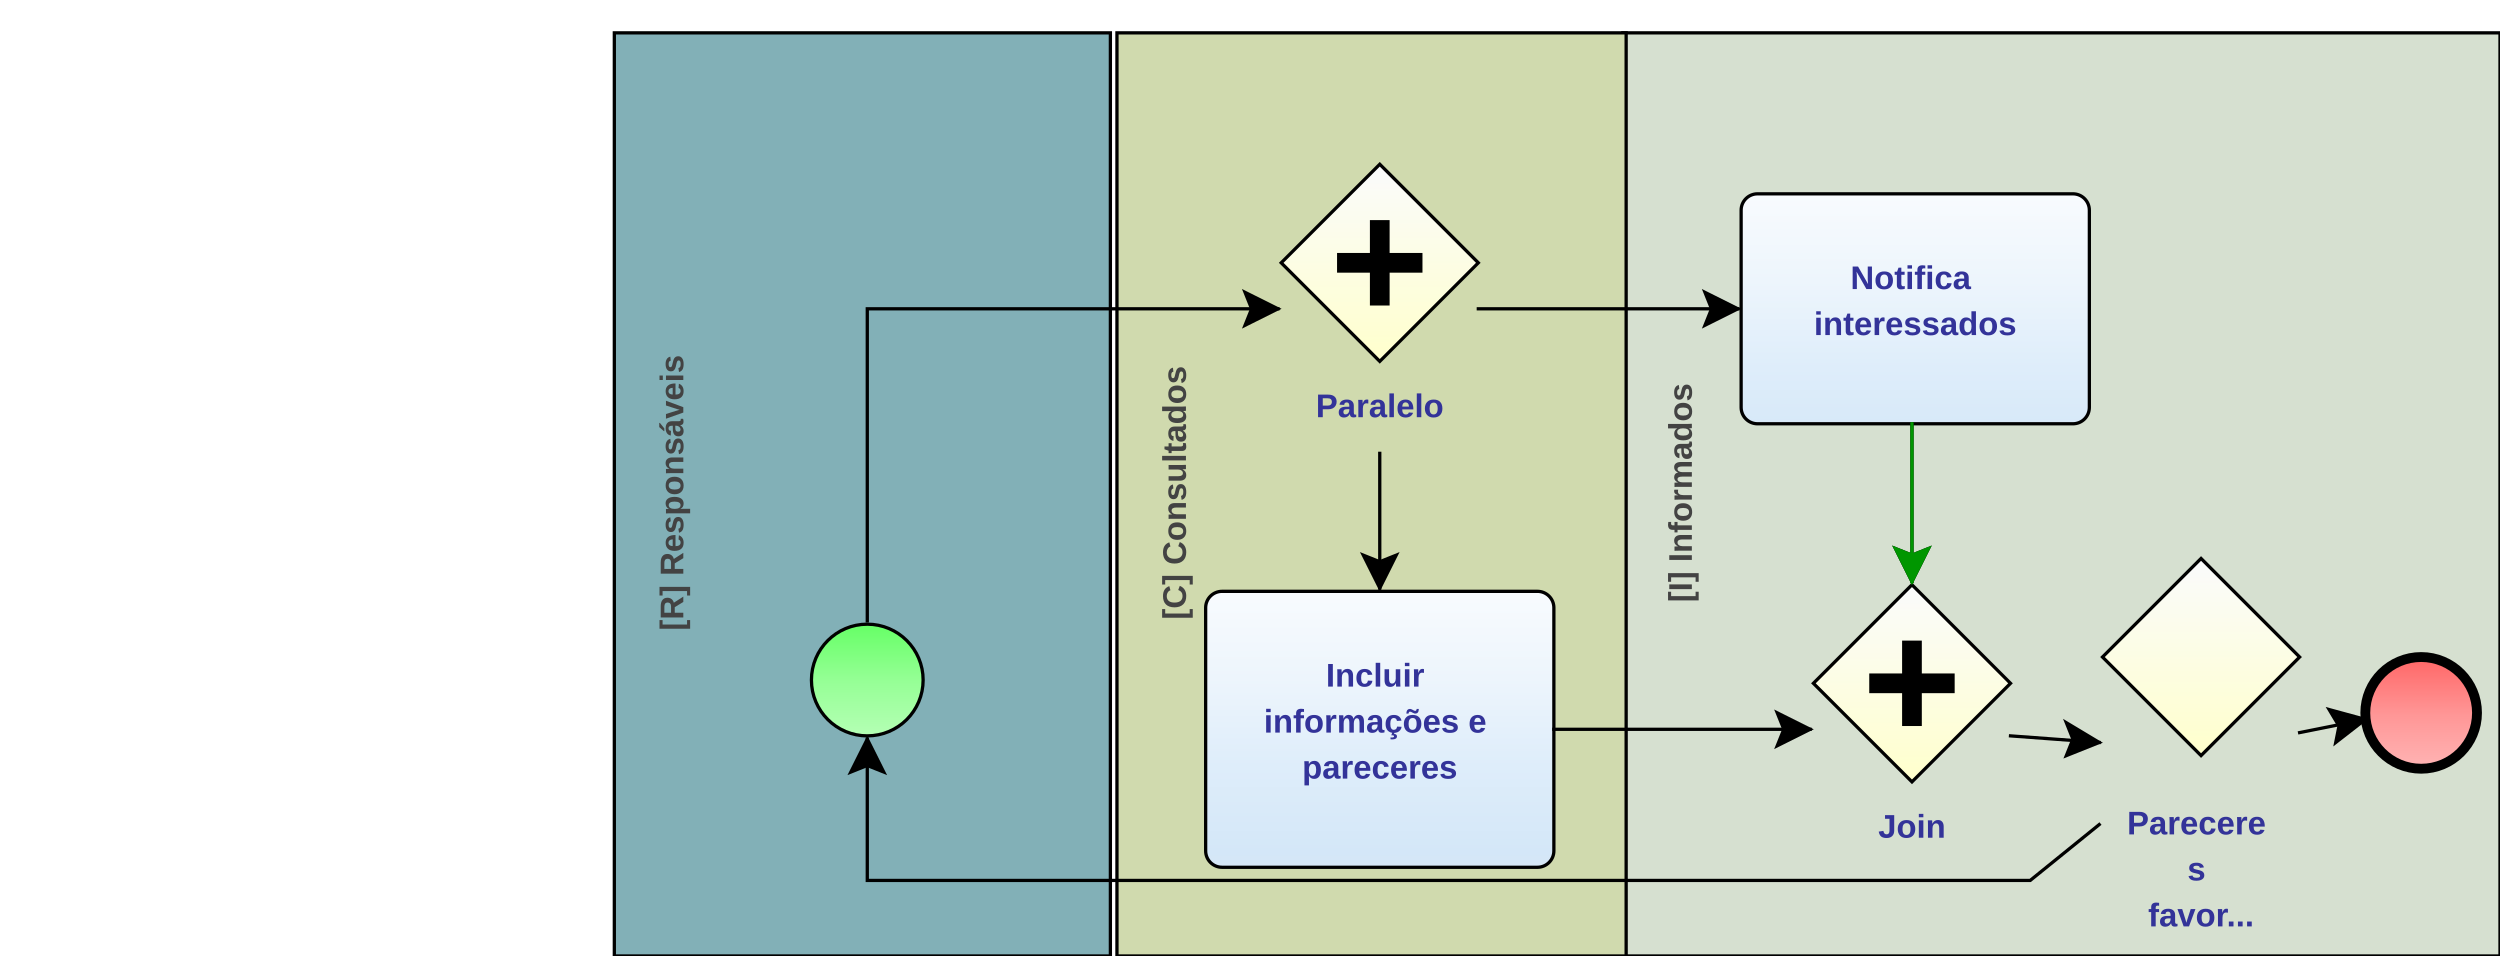
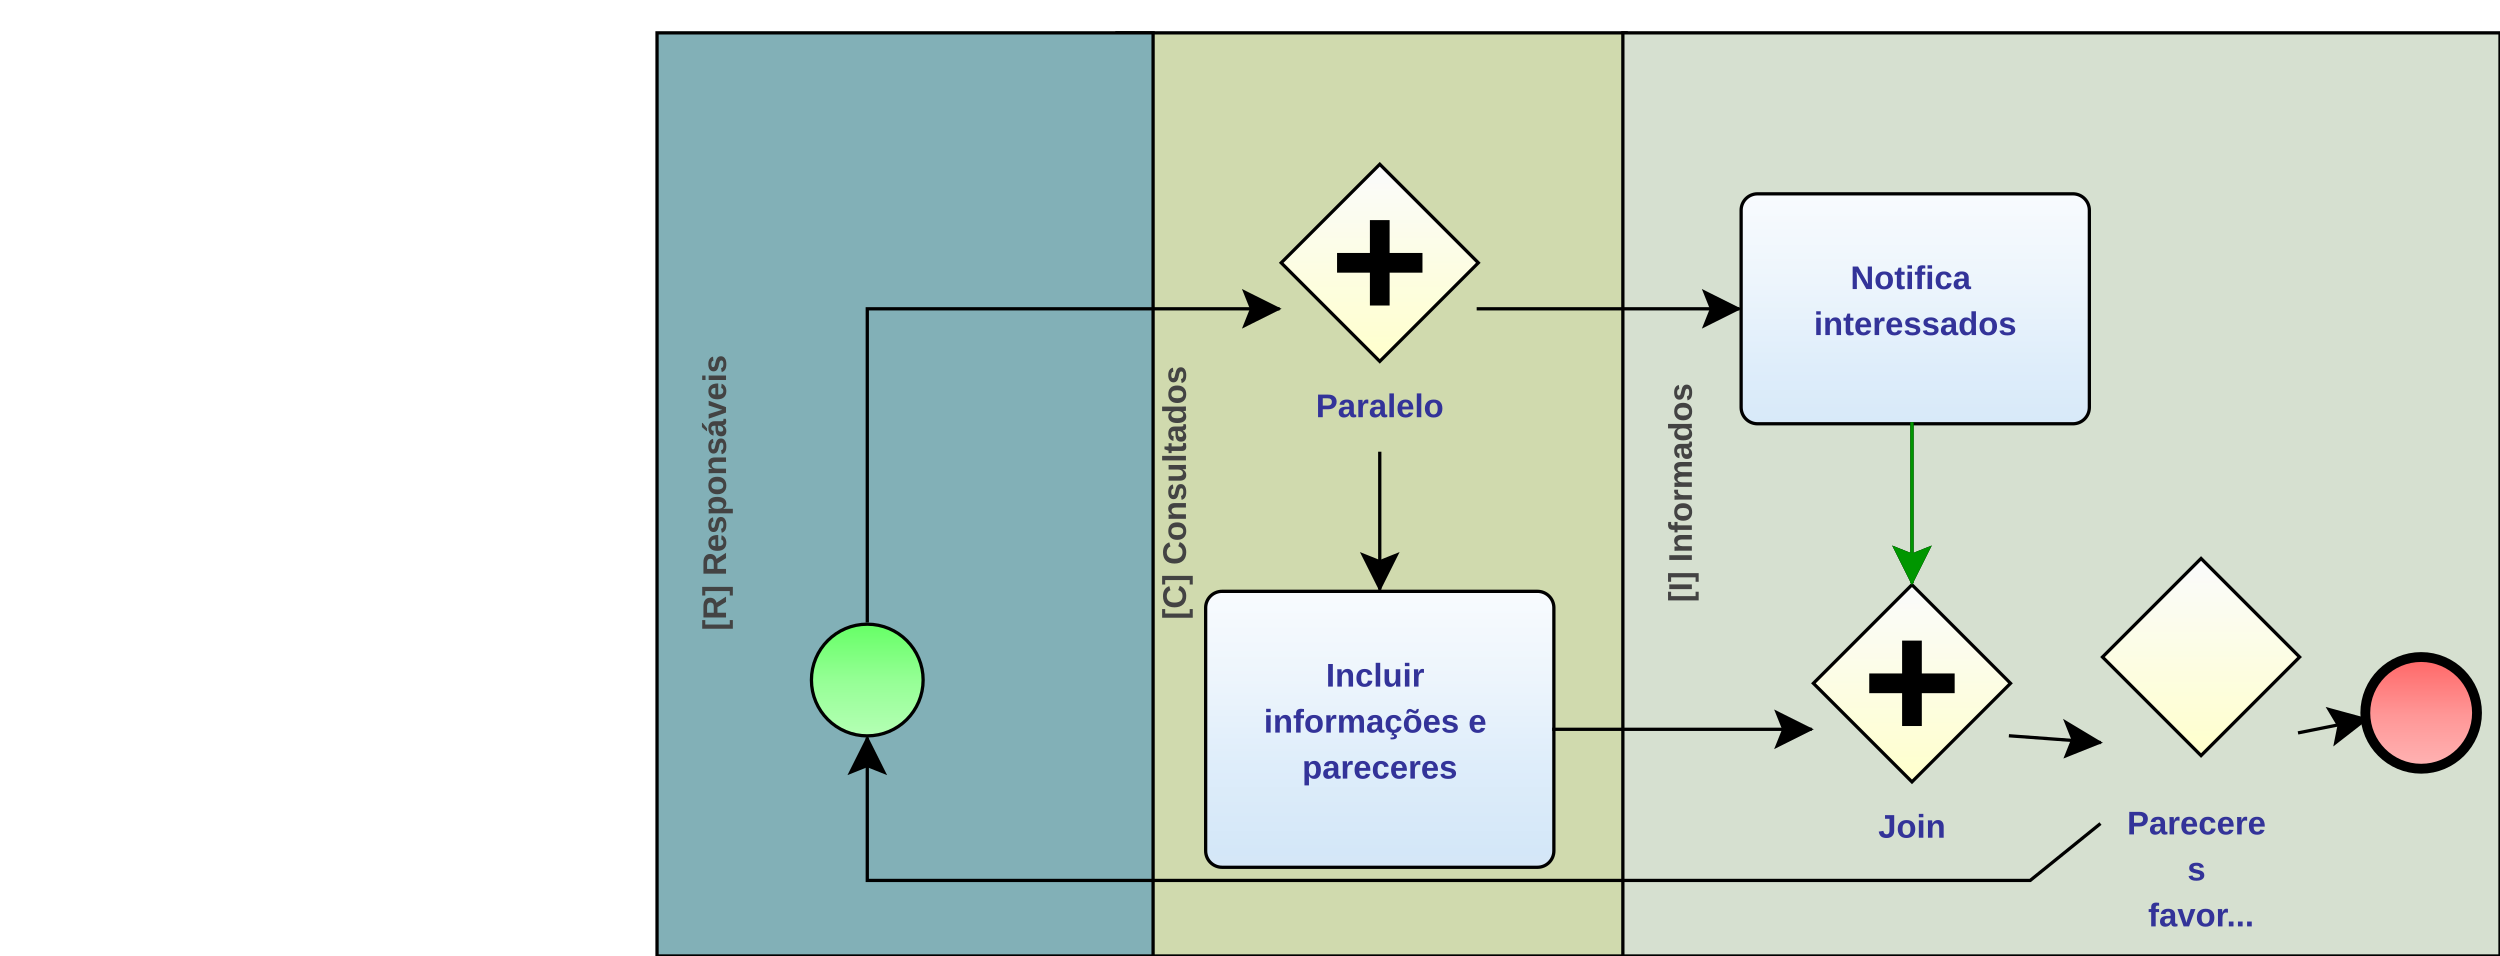
<svg xmlns="http://www.w3.org/2000/svg" xmlns:xlink="http://www.w3.org/1999/xlink" style="stroke-dasharray:none; shape-rendering:auto; font-family:'Arial'; text-rendering:auto; fill-opacity:1; color-interpolation:auto; color-rendering:auto; font-size:12; fill:black; stroke:black; image-rendering:auto; stroke-miterlimit:10; stroke-linecap:square; stroke-linejoin:miter; font-style:normal; stroke-width:1; stroke-dashoffset:0; font-weight:normal; stroke-opacity:1;" contentScriptType="text/ecmascript" preserveAspectRatio="xMidYMid meet" zoomAndPan="magnify" version="1.0" contentStyleType="text/css" xml:xlink="http://www.w3.org/1999/xlink" width="761" height="291">
+   <rect x="340" y="10" width="155" height="281" ry="0" rx="0" style="stroke:#000000; fill:#D0DAAE" />
+   <g componentSequence="3">
+     <text x="-150" y="347" transform="rotate(270)" text-anchor="middle" style="font-weight:bold;font-size:10px;stroke:none; fill:#434343">
+       <tspan dy="14" x="-150">[C] Consultados</tspan>
+     </text>
+   </g>
+   <rect x="200" y="10" width="151" height="281" ry="0" rx="0" style="stroke:#000000; fill:#82B0B7" />
+   <g componentSequence="2">
+     <text x="-150" y="207" transform="rotate(270)" text-anchor="middle" style="font-weight:bold;font-size:10px;stroke:none; fill:#434343">
+       <tspan dy="14" x="-150">[R] Responsáveis</tspan>
+     </text>
+   </g>
  <rect x="494" y="10" width="267" height="281" ry="0" rx="0" style="stroke:#000000; fill:#D6E0D0" />
-   <g componentSequence="3">
+   <g componentSequence="1">
    <text x="-150" y="501" transform="rotate(270)" text-anchor="middle" style="font-weight:bold;font-size:10px;stroke:none; fill:#434343">
      <tspan dy="14" x="-150">[I] Informados</tspan>
    </text>
  </g>
-   <rect x="187" y="10" width="151" height="281" ry="0" rx="0" style="stroke:#000000; fill:#82B0B7" />
-   <g componentSequence="1">
-     <text x="-150" y="194" transform="rotate(270)" text-anchor="middle" style="font-weight:bold;font-size:10px;stroke:none; fill:#434343">
-       <tspan dy="14" x="-150">[R] Responsáveis</tspan>
-     </text>
-   </g>
-   <rect x="340" y="10" width="155" height="281" ry="0" rx="0" style="stroke:#000000; fill:#D0DAAE" />
-   <g componentSequence="2">
-     <text x="-150" y="347" transform="rotate(270)" text-anchor="middle" style="font-weight:bold;font-size:10px;stroke:none; fill:#434343">
-       <tspan dy="14" x="-150">[C] Consultados</tspan>
-     </text>
-   </g>
  <g sequence="1">
-     <ellipse cx="264" cy="207" rx="17" ry="17" stroke-width="1" style="fill:url(#linearGradient66FF6696FF96B6FFB6_1228742724);" stroke="336633" />
+     <ellipse cx="264" cy="207" rx="17" ry="17" stroke-width="1" style="fill:url(#linearGradient66FF6696FF96B6FFB6_1172656263);" stroke="336633" />
  </g>
  <g sequence="6">
-     <rect x="367" y="180" width="106" height="84" ry="5" rx="5" style="fill:url(#linearGradientF8FBFEEDF5FCDEEDFAD4E7F8E2E5E9_1207621395);" stroke="191970" />
+     <rect x="367" y="180" width="106" height="84" ry="5" rx="5" style="fill:url(#linearGradientF8FBFEEDF5FCDEEDFAD4E7F8E2E5E9_1260566091);" stroke="191970" />
  </g>
  <g componentSequence="6">
    <text x="420" y="195" text-anchor="middle" style="font-weight:bold;font-size:10px;stroke:none; fill:#333399">
      <tspan dy="14" x="420">Incluir</tspan>
      <tspan dy="14" x="420">informações e</tspan>
      <tspan dy="14" x="420">pareceres</tspan>
    </text>
  </g>
  <g sequence="8">
-     <polygon points=" 390 80 420 50 450 80 420 110 390 80" style="fill:url(#linearGradientFAFBFCFFFFCC_1137003316);" stroke="000000" />
+     <polygon points=" 390 80 420 50 450 80 420 110 390 80" style="fill:url(#linearGradientFAFBFCFFFFCC_1327315959);" stroke="000000" />
  </g>
  <path style="fill:none; stroke-width:6; stroke:#000000;" d="M410.0 80.0 L430.0 80.0" />
  <path style="fill:none; stroke-width:6; stroke:#000000;" d="M420.0 70.0 L420.0 90.0" />
  <g componentSequence="8">
    <text x="420" y="113" text-anchor="middle" style="font-weight:bold;font-size:10px;stroke:none; fill:#333399">
      <tspan dy="14" x="420">Paralelo</tspan>
    </text>
  </g>
  <g sequence="14">
-     <polygon points=" 552 208 582 178 612 208 582 238 552 208" style="fill:url(#linearGradientFAFBFCFFFFCC_113761576);" stroke="000000" />
+     <polygon points=" 552 208 582 178 612 208 582 238 552 208" style="fill:url(#linearGradientFAFBFCFFFFCC_169852016);" stroke="000000" />
  </g>
  <path style="fill:none; stroke-width:6; stroke:#000000;" d="M572.0 208.0 L592.0 208.0" />
  <path style="fill:none; stroke-width:6; stroke:#000000;" d="M582.0 198.0 L582.0 218.0" />
  <g componentSequence="14">
    <text x="582" y="241" text-anchor="middle" style="font-weight:bold;font-size:10px;stroke:none; fill:#333399">
      <tspan dy="14" x="582">Join</tspan>
    </text>
  </g>
  <g sequence="17">
-     <ellipse cx="737" cy="217" rx="17" ry="17" stroke-width="3" style="fill:url(#linearGradientFF6666FF9696FFB6B6_643363508);" stroke="993333" />
+     <ellipse cx="737" cy="217" rx="17" ry="17" stroke-width="3" style="fill:url(#linearGradientFF6666FF9696FFB6B6_1704047836);" stroke="993333" />
  </g>
  <g sequence="18">
-     <polygon points=" 640 200 670 170 700 200 670 230 640 200" style="fill:url(#linearGradientFAFBFCFFFFCC_923532067);" stroke="000000" />
+     <polygon points=" 640 200 670 170 700 200 670 230 640 200" style="fill:url(#linearGradientFAFBFCFFFFCC_996136651);" stroke="000000" />
  </g>
  <g componentSequence="18">
    <text x="670" y="240" text-anchor="middle" style="font-weight:bold;font-size:10px;stroke:none; fill:#333399">
      <tspan dy="14" x="670">Parecere</tspan>
      <tspan dy="14" x="670">s</tspan>
      <tspan dy="14" x="670">favor...</tspan>
    </text>
  </g>
  <g sequence="29">
-     <rect x="530" y="59" width="106" height="70" ry="5" rx="5" style="fill:url(#linearGradientF8FBFEEDF5FCDEEDFAD4E7F8E2E5E9_1585351197);" stroke="191970" />
+     <rect x="530" y="59" width="106" height="70" ry="5" rx="5" style="fill:url(#linearGradientF8FBFEEDF5FCDEEDFAD4E7F8E2E5E9_490438868);" stroke="191970" />
  </g>
  <g componentSequence="29">
    <text x="583" y="74" text-anchor="middle" style="font-weight:bold;font-size:10px;stroke:none; fill:#333399">
      <tspan dy="14" x="583">Notifica</tspan>
      <tspan dy="14" x="583">interessados</tspan>
    </text>
  </g>
  <g componentSequence="10">
    <text x="430" y="159" style="font-size:10px;font-weight:none;stroke:none; fill:#333399" text-anchor="left" />
  </g>
  <g componentSequence="13">
    <text x="500" y="94" style="font-size:10px;font-weight:none;stroke:none; fill:#333399" text-anchor="left" />
  </g>
  <g componentSequence="15">
    <text x="592" y="153" style="font-size:10px;font-weight:none;stroke:none; fill:#333399" text-anchor="left" />
  </g>
  <g componentSequence="16">
    <text x="522" y="222" style="font-size:10px;font-weight:none;stroke:none; fill:#333399" text-anchor="left" />
  </g>
  <g componentSequence="19">
    <text x="636" y="225" style="font-size:10px;font-weight:none;stroke:none; fill:#333399" text-anchor="left" />
  </g>
  <g componentSequence="20">
    <text x="720" y="222" style="font-size:10px;font-weight:none;stroke:none; fill:#333399" text-anchor="left" />
  </g>
  <g componentSequence="21">
    <text x="443" y="268" style="font-size:10px;font-weight:none;stroke:none; fill:#333399" text-anchor="left" />
  </g>
  <g componentSequence="30">
    <text x="592" y="153" style="font-size:10px;font-weight:none;stroke:none; fill:#333399" text-anchor="left" />
  </g>
  <g componentSequence="31">
    <text x="289" y="94" style="font-size:10px;font-weight:none;stroke:none; fill:#333399" text-anchor="left" />
  </g>
  <path style="fill:none; stroke:#000000;stroke-width:1" d="M264.0 189.0 L264.0 94.0 L389.0 94.0" />
  <polygon style="fill:#000000; stroke:#000000;" points=" 379 89 389 94 379 99 381 94" />
  <path style="fill:none; stroke:#000000;stroke-width:1" d="M639.0 251.0 L618.0 268.0 L264.0 268.0 L264.0 225.0" />
  <polygon style="fill:#000000; stroke:#000000;" points=" 259 235 264 225 269 235 264 233" />
  <path style="fill:none; stroke:#000000;stroke-width:1" d="M473.0 222.0 L551.0 222.0" />
  <polygon style="fill:#000000; stroke:#000000;" points=" 541 217 551 222 541 227 543 222" />
  <path style="fill:none; stroke:#000000;stroke-width:1" d="M420.0 138.0 L420.0 179.0" />
  <polygon style="fill:#000000; stroke:#000000;" points=" 425 169 420 179 415 169 420 171" />
  <path style="fill:none; stroke:#000000;stroke-width:1" d="M450.0 94.0 L529.0 94.0" />
  <polygon style="fill:#000000; stroke:#000000;" points=" 519 89 529 94 519 99 521 94" />
  <path style="fill:none; stroke:#000000;stroke-width:1" d="M612.0 224.0 L639.0 226.0" />
  <polygon style="fill:#000000; stroke:#000000;" points=" 629 220 639 226 629 230 631 225" />
  <path style="fill:none; stroke:#000000;stroke-width:1" d="M582.0 129.0 L582.0 177.0" />
  <polygon style="fill:#000000; stroke:#000000;" points=" 587 167 582 177 577 167 582 169" />
  <path style="fill:none; stroke:#009600;stroke-width:1" d="M582.0 129.0 L582.0 177.0" />
  <polygon style="fill:#009600; stroke:#009600;" points=" 587 167 582 177 577 167 582 169" />
  <path style="fill:none; stroke:#000000;stroke-width:1" d="M700.0 223.0 L720.0 219.0" />
  <polygon style="fill:#000000; stroke:#000000;" points=" 709 216 720 219 711 226 712 221" />
  <defs>
-     <linearGradient xlink:href="#linearGradient66FF6696FF96B6FFB6" id="linearGradient66FF6696FF96B6FFB6_1228742724" x1="0" y1="190.0" x2="0" y2="225.0" gradientUnits="userSpaceOnUse" xlink:type="simple" xlink:actuate="onLoad" xlink:show="other" />
+     <linearGradient xlink:href="#linearGradient66FF6696FF96B6FFB6" id="linearGradient66FF6696FF96B6FFB6_1172656263" x1="0" y1="190.0" x2="0" y2="225.0" gradientUnits="userSpaceOnUse" xlink:type="simple" xlink:actuate="onLoad" xlink:show="other" />
    <linearGradient id="linearGradient66FF6696FF96B6FFB6">
      <stop style="stop-color:#66FF66;stop-opacity:1;" offset="0.0" id="stop66FF66" />
      <stop style="stop-color:#96FF96;stop-opacity:1;" offset="0.5" id="stop96FF96" />
      <stop style="stop-color:#B6FFB6;stop-opacity:1;" offset="1.0" id="stopB6FFB6" />
    </linearGradient>
-     <linearGradient xlink:href="#linearGradientF8FBFEEDF5FCDEEDFAD4E7F8E2E5E9" id="linearGradientF8FBFEEDF5FCDEEDFAD4E7F8E2E5E9_1207621395" x1="0" y1="180.0" x2="0" y2="286.0" gradientUnits="userSpaceOnUse" xlink:type="simple" xlink:actuate="onLoad" xlink:show="other" />
+     <linearGradient xlink:href="#linearGradientF8FBFEEDF5FCDEEDFAD4E7F8E2E5E9" id="linearGradientF8FBFEEDF5FCDEEDFAD4E7F8E2E5E9_1260566091" x1="0" y1="180.0" x2="0" y2="286.0" gradientUnits="userSpaceOnUse" xlink:type="simple" xlink:actuate="onLoad" xlink:show="other" />
    <linearGradient id="linearGradientF8FBFEEDF5FCDEEDFAD4E7F8E2E5E9">
      <stop style="stop-color:#F8FBFE;stop-opacity:1;" offset="0.0" id="stopF8FBFE" />
      <stop style="stop-color:#EDF5FC;stop-opacity:1;" offset="0.25" id="stopEDF5FC" />
      <stop style="stop-color:#DEEDFA;stop-opacity:1;" offset="0.5" id="stopDEEDFA" />
      <stop style="stop-color:#D4E7F8;stop-opacity:1;" offset="0.75" id="stopD4E7F8" />
      <stop style="stop-color:#E2E5E9;stop-opacity:1;" offset="1.0" id="stopE2E5E9" />
    </linearGradient>
-     <linearGradient xlink:href="#linearGradientFAFBFCFFFFCC" id="linearGradientFAFBFCFFFFCC_1137003316" x1="0" y1="50.0" x2="0" y2="110.0" gradientUnits="userSpaceOnUse" xlink:type="simple" xlink:actuate="onLoad" xlink:show="other" />
+     <linearGradient xlink:href="#linearGradientFAFBFCFFFFCC" id="linearGradientFAFBFCFFFFCC_1327315959" x1="0" y1="50.0" x2="0" y2="110.0" gradientUnits="userSpaceOnUse" xlink:type="simple" xlink:actuate="onLoad" xlink:show="other" />
    <linearGradient id="linearGradientFAFBFCFFFFCC">
      <stop style="stop-color:#FAFBFC;stop-opacity:1;" offset="0.0" id="stopFAFBFC" />
      <stop style="stop-color:#FFFFCC;stop-opacity:1;" offset="1.0" id="stopFFFFCC" />
    </linearGradient>
-     <linearGradient xlink:href="#linearGradientFAFBFCFFFFCC" id="linearGradientFAFBFCFFFFCC_113761576" x1="0" y1="178.0" x2="0" y2="238.0" gradientUnits="userSpaceOnUse" xlink:type="simple" xlink:actuate="onLoad" xlink:show="other" />
-     <linearGradient xlink:href="#linearGradientFF6666FF9696FFB6B6" id="linearGradientFF6666FF9696FFB6B6_643363508" x1="0" y1="200.0" x2="0" y2="235.0" gradientUnits="userSpaceOnUse" xlink:type="simple" xlink:actuate="onLoad" xlink:show="other" />
+     <linearGradient xlink:href="#linearGradientFAFBFCFFFFCC" id="linearGradientFAFBFCFFFFCC_169852016" x1="0" y1="178.0" x2="0" y2="238.0" gradientUnits="userSpaceOnUse" xlink:type="simple" xlink:actuate="onLoad" xlink:show="other" />
+     <linearGradient xlink:href="#linearGradientFF6666FF9696FFB6B6" id="linearGradientFF6666FF9696FFB6B6_1704047836" x1="0" y1="200.0" x2="0" y2="235.0" gradientUnits="userSpaceOnUse" xlink:type="simple" xlink:actuate="onLoad" xlink:show="other" />
    <linearGradient id="linearGradientFF6666FF9696FFB6B6">
      <stop style="stop-color:#FF6666;stop-opacity:1;" offset="0.0" id="stopFF6666" />
      <stop style="stop-color:#FF9696;stop-opacity:1;" offset="0.5" id="stopFF9696" />
      <stop style="stop-color:#FFB6B6;stop-opacity:1;" offset="1.0" id="stopFFB6B6" />
    </linearGradient>
-     <linearGradient xlink:href="#linearGradientFAFBFCFFFFCC" id="linearGradientFAFBFCFFFFCC_923532067" x1="0" y1="170.0" x2="0" y2="230.0" gradientUnits="userSpaceOnUse" xlink:type="simple" xlink:actuate="onLoad" xlink:show="other" />
-     <linearGradient xlink:href="#linearGradientF8FBFEEDF5FCDEEDFAD4E7F8E2E5E9" id="linearGradientF8FBFEEDF5FCDEEDFAD4E7F8E2E5E9_1585351197" x1="0" y1="59.0" x2="0" y2="165.0" gradientUnits="userSpaceOnUse" xlink:type="simple" xlink:actuate="onLoad" xlink:show="other" />
+     <linearGradient xlink:href="#linearGradientFAFBFCFFFFCC" id="linearGradientFAFBFCFFFFCC_996136651" x1="0" y1="170.0" x2="0" y2="230.0" gradientUnits="userSpaceOnUse" xlink:type="simple" xlink:actuate="onLoad" xlink:show="other" />
+     <linearGradient xlink:href="#linearGradientF8FBFEEDF5FCDEEDFAD4E7F8E2E5E9" id="linearGradientF8FBFEEDF5FCDEEDFAD4E7F8E2E5E9_490438868" x1="0" y1="59.0" x2="0" y2="165.0" gradientUnits="userSpaceOnUse" xlink:type="simple" xlink:actuate="onLoad" xlink:show="other" />
  </defs>
</svg>
